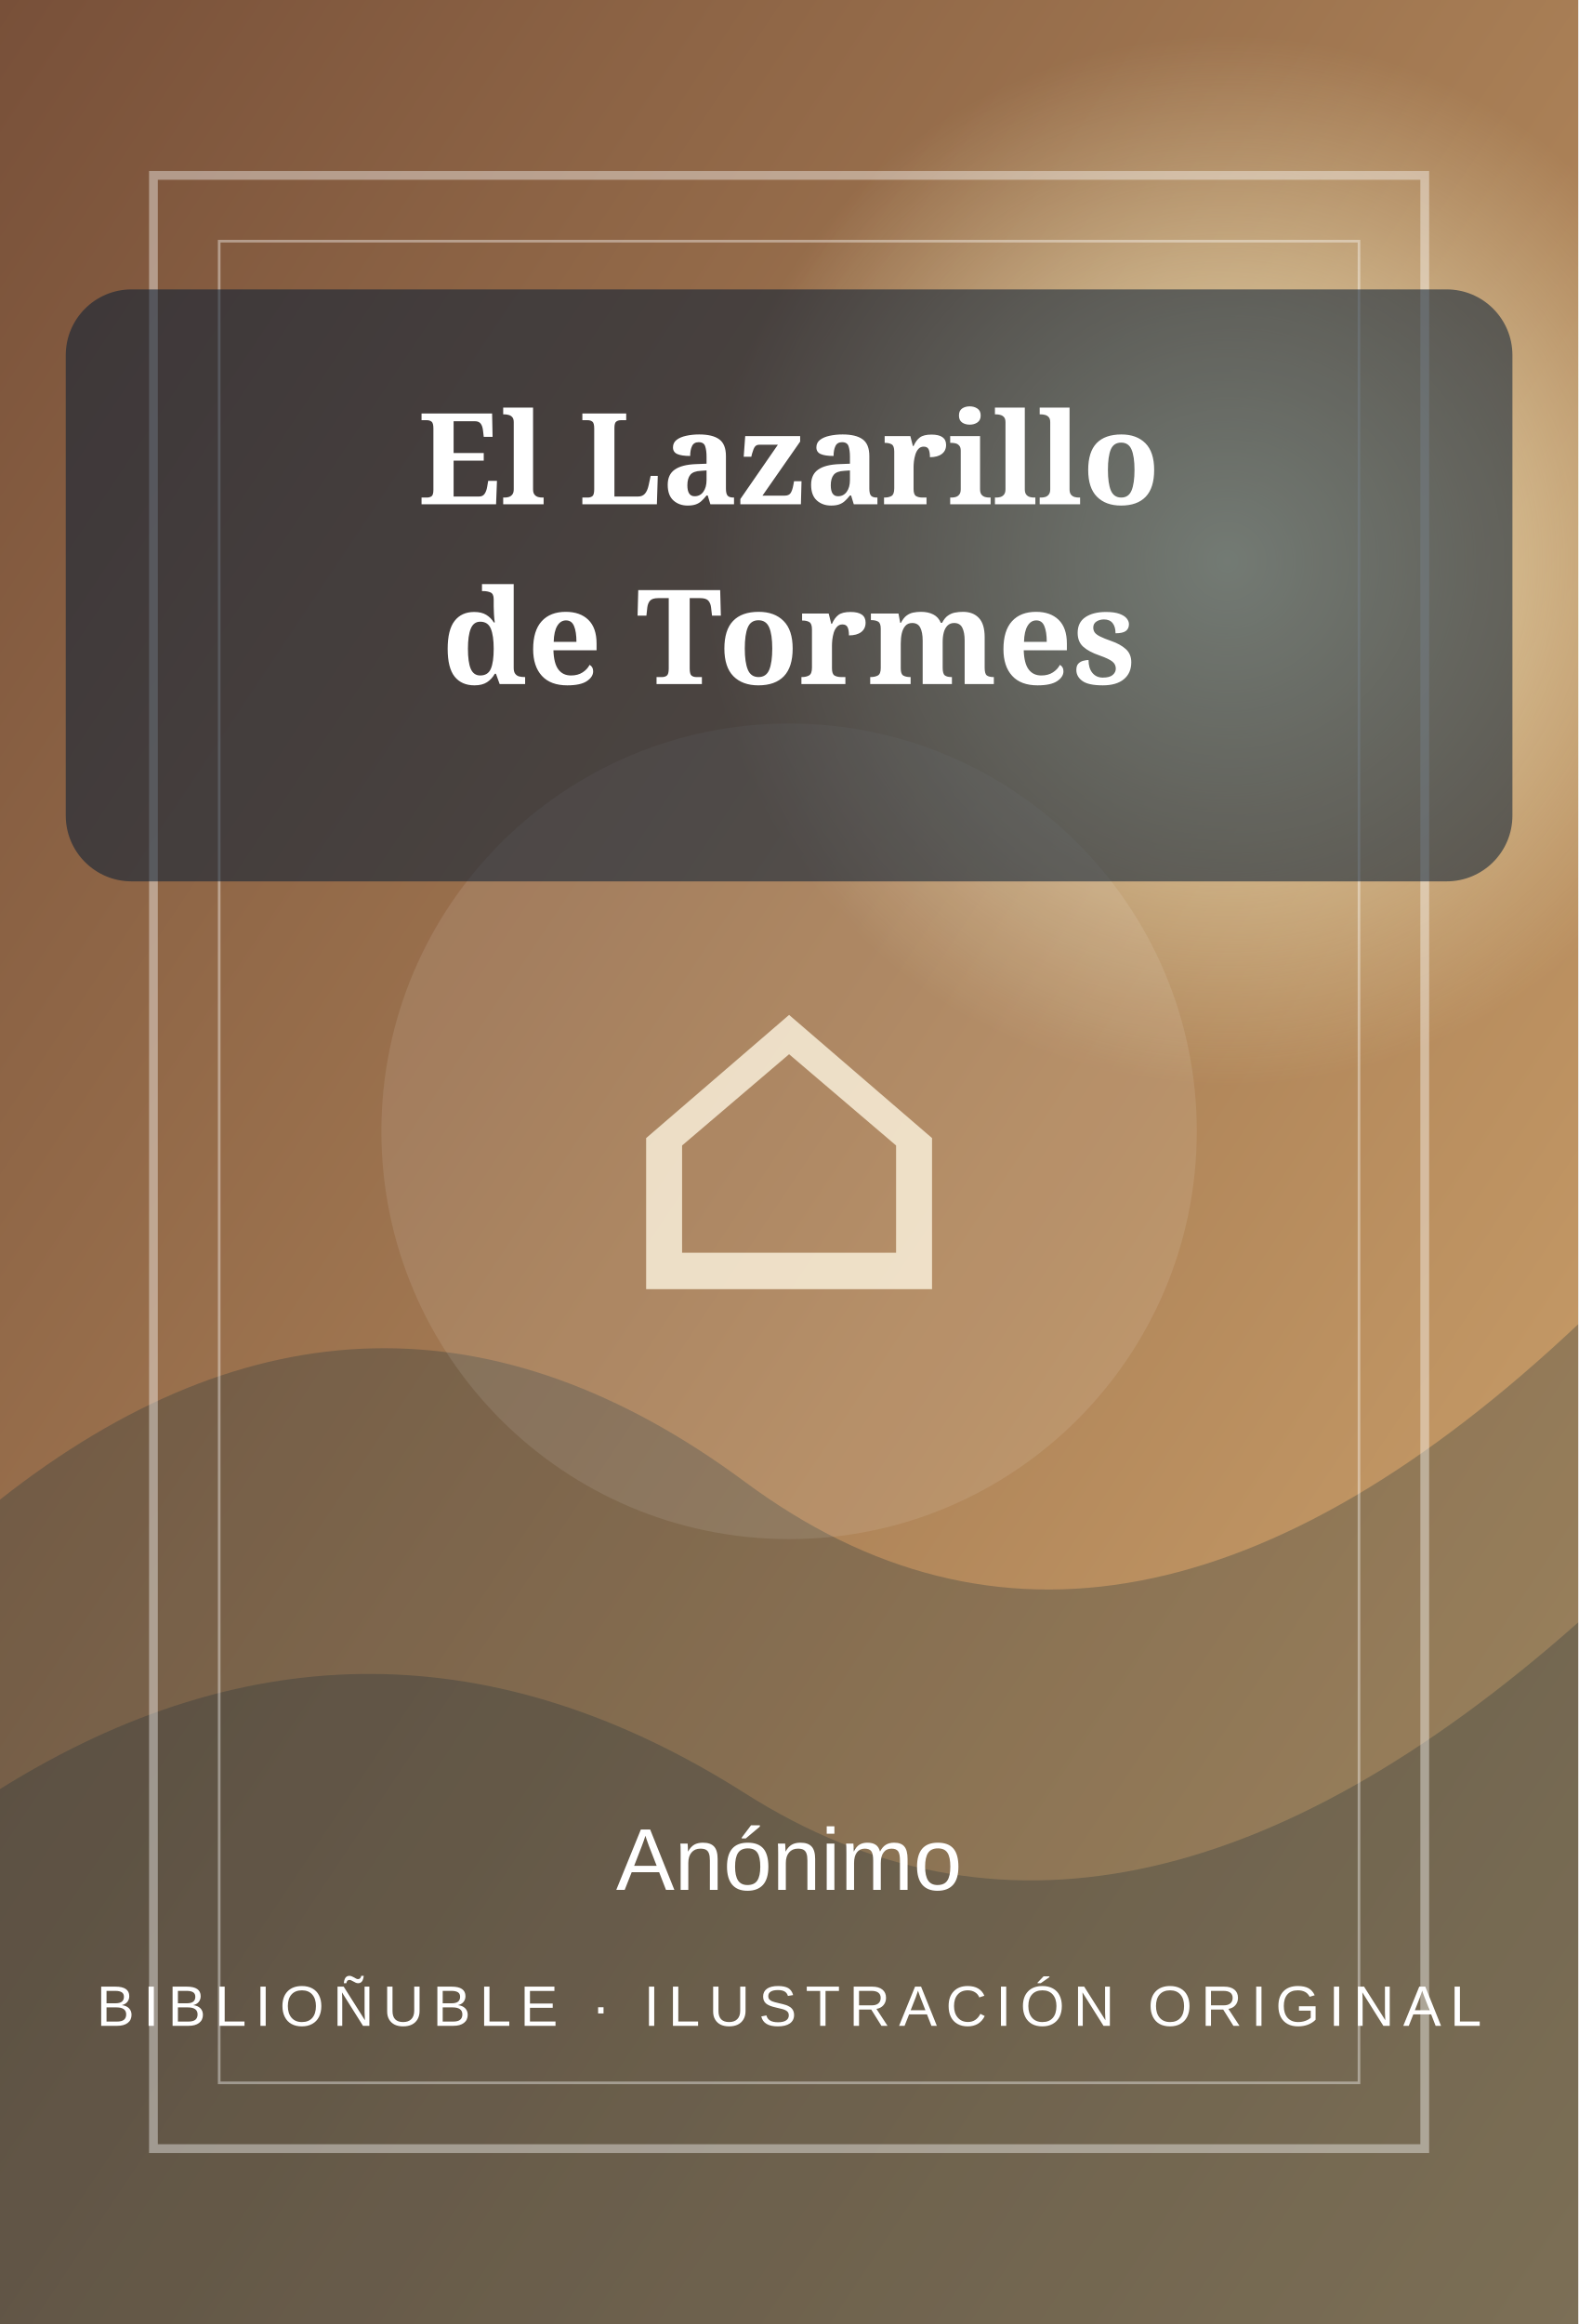
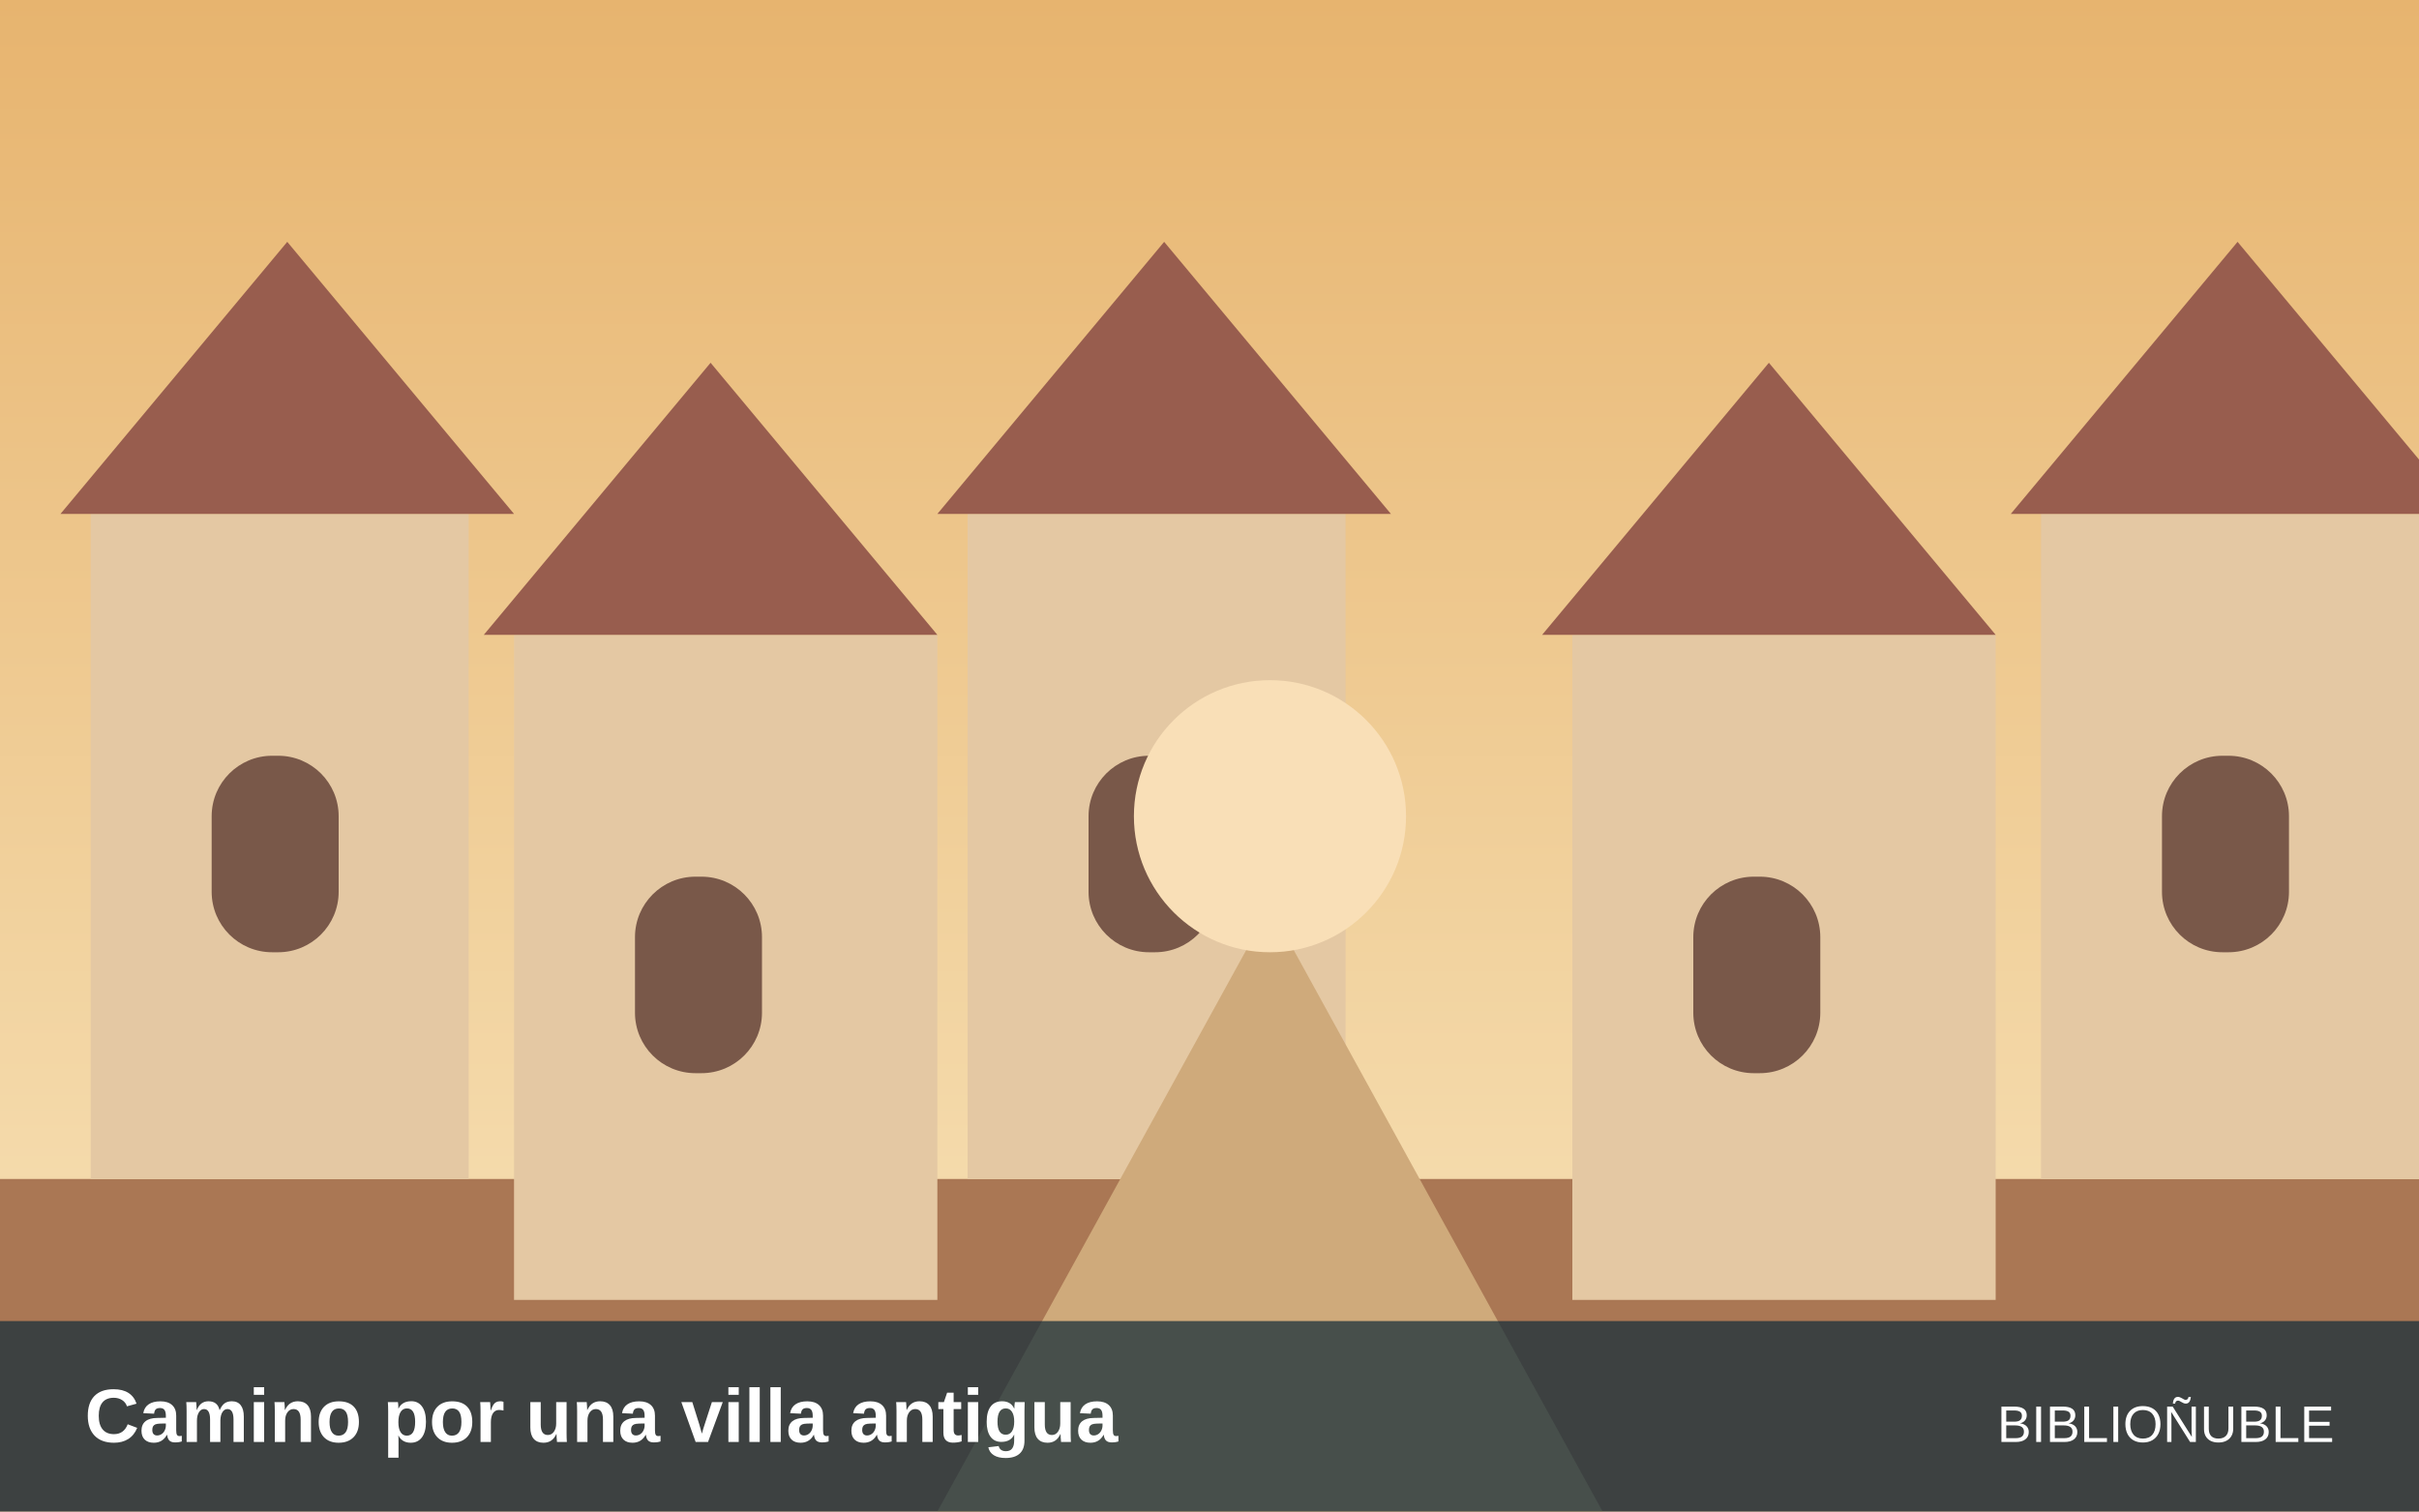
- <svg xmlns="http://www.w3.org/2000/svg" viewBox="0 0 360 530" role="img" aria-label="Portada ilustrada de El Lazarillo de Tormes">
+ <svg xmlns="http://www.w3.org/2000/svg" viewBox="0 0 800 500" role="img" aria-label="Camino por una villa antigua">
  <defs>
-     <linearGradient id="bg" x2="1" y2="1">
-       <stop stop-color="#785039" />
-       <stop offset="1" stop-color="#d6aa70" />
+     <linearGradient id="sky" x2="0" y2="1">
+       <stop stop-color="#e7b46f" />
+       <stop offset="1" stop-color="#f8e5bc" />
    </linearGradient>
-     <radialGradient id="sun">
-       <stop stop-color="#fff8cc" stop-opacity=".9" />
-       <stop offset="1" stop-color="#fff8cc" stop-opacity="0" />
-     </radialGradient>
  </defs>
-   <rect width="360" height="530" fill="url(#bg)" />
-   <circle cx="280" cy="128" r="120" fill="url(#sun)" />
-   <path d="M0 342 Q85 275 170 338 T360 302 V530 H0" fill="#122d39" opacity=".27" />
-   <path d="M0 408 Q85 355 170 409 T360 370 V530 H0" fill="#0a2434" opacity=".25" />
-   <g fill="none" stroke="#fff" opacity=".4">
-     <path d="M35 40 H325 V490 H35 Z" stroke-width="2" />
-     <path d="M50 55 H310 V475 H50 Z" stroke-width=".6" />
+   <rect width="800" height="500" fill="url(#sky)" />
+   <path d="M0 390H800V500H0" fill="#aa7754" />
+   <g fill="#e4c8a3">
+     <rect x="30" y="170" width="125" height="220" />
+     <path d="M20 170l75-90 75 90Z" fill="#985d4e" />
+     <rect x="70" y="250" width="42" height="65" rx="20" fill="#795849" />
+     <rect x="170" y="210" width="140" height="220" />
+     <path d="M160 210l75-90 75 90Z" fill="#985d4e" />
+     <rect x="210" y="290" width="42" height="65" rx="20" fill="#795849" />
+     <rect x="320" y="170" width="125" height="220" />
+     <path d="M310 170l75-90 75 90Z" fill="#985d4e" />
+     <rect x="360" y="250" width="42" height="65" rx="20" fill="#795849" />
+     <rect x="520" y="210" width="140" height="220" />
+     <path d="M510 210l75-90 75 90Z" fill="#985d4e" />
+     <rect x="560" y="290" width="42" height="65" rx="20" fill="#795849" />
+     <rect x="675" y="170" width="125" height="220" />
+     <path d="M665 170l75-90 75 90Z" fill="#985d4e" />
+     <rect x="715" y="250" width="42" height="65" rx="20" fill="#795849" />
  </g>
-   <g opacity=".8">
-     <circle cx="180" cy="258" r="93" fill="#ffffff" opacity=".12" />
-     <text x="180" y="294" text-anchor="middle" font-family="Georgia,serif" font-size="105" fill="#fff7e3">⌂</text>
-   </g>
-   <rect x="15" y="66" width="330" height="135" rx="15" fill="#071e35" opacity=".55" />
-   <g font-family="Georgia,serif" fill="white" text-anchor="middle" font-weight="bold">
-     <text x="180" y="115" font-size="29">El Lazarillo</text>
-     <text x="180" y="156" font-size="30">de Tormes</text>
-   </g>
-   <text x="180" y="431" font-family="Arial,sans-serif" font-size="20" fill="white" text-anchor="middle">Anónimo</text>
-   <text x="180" y="462" font-family="Arial,sans-serif" font-size="13" letter-spacing="2" fill="white" text-anchor="middle">BIBLIOÑUBLE · ILUSTRACIÓN ORIGINAL</text>
+   <path d="M310 500l110-200 110 200" fill="#cfaa7b" />
+   <circle cx="420" cy="270" r="45" fill="#f9dfb7" />
+   <rect x="0" y="437" width="800" height="63" fill="#142d39" opacity=".73" />
+   <text x="28" y="477" fill="#fff" font-size="25" font-family="Arial,sans-serif" font-weight="bold">Camino por una villa antigua</text>
+   <text x="772" y="477" fill="#fff" font-size="17" font-family="Arial,sans-serif" text-anchor="end">BIBLIOÑUBLE</text>
</svg>
